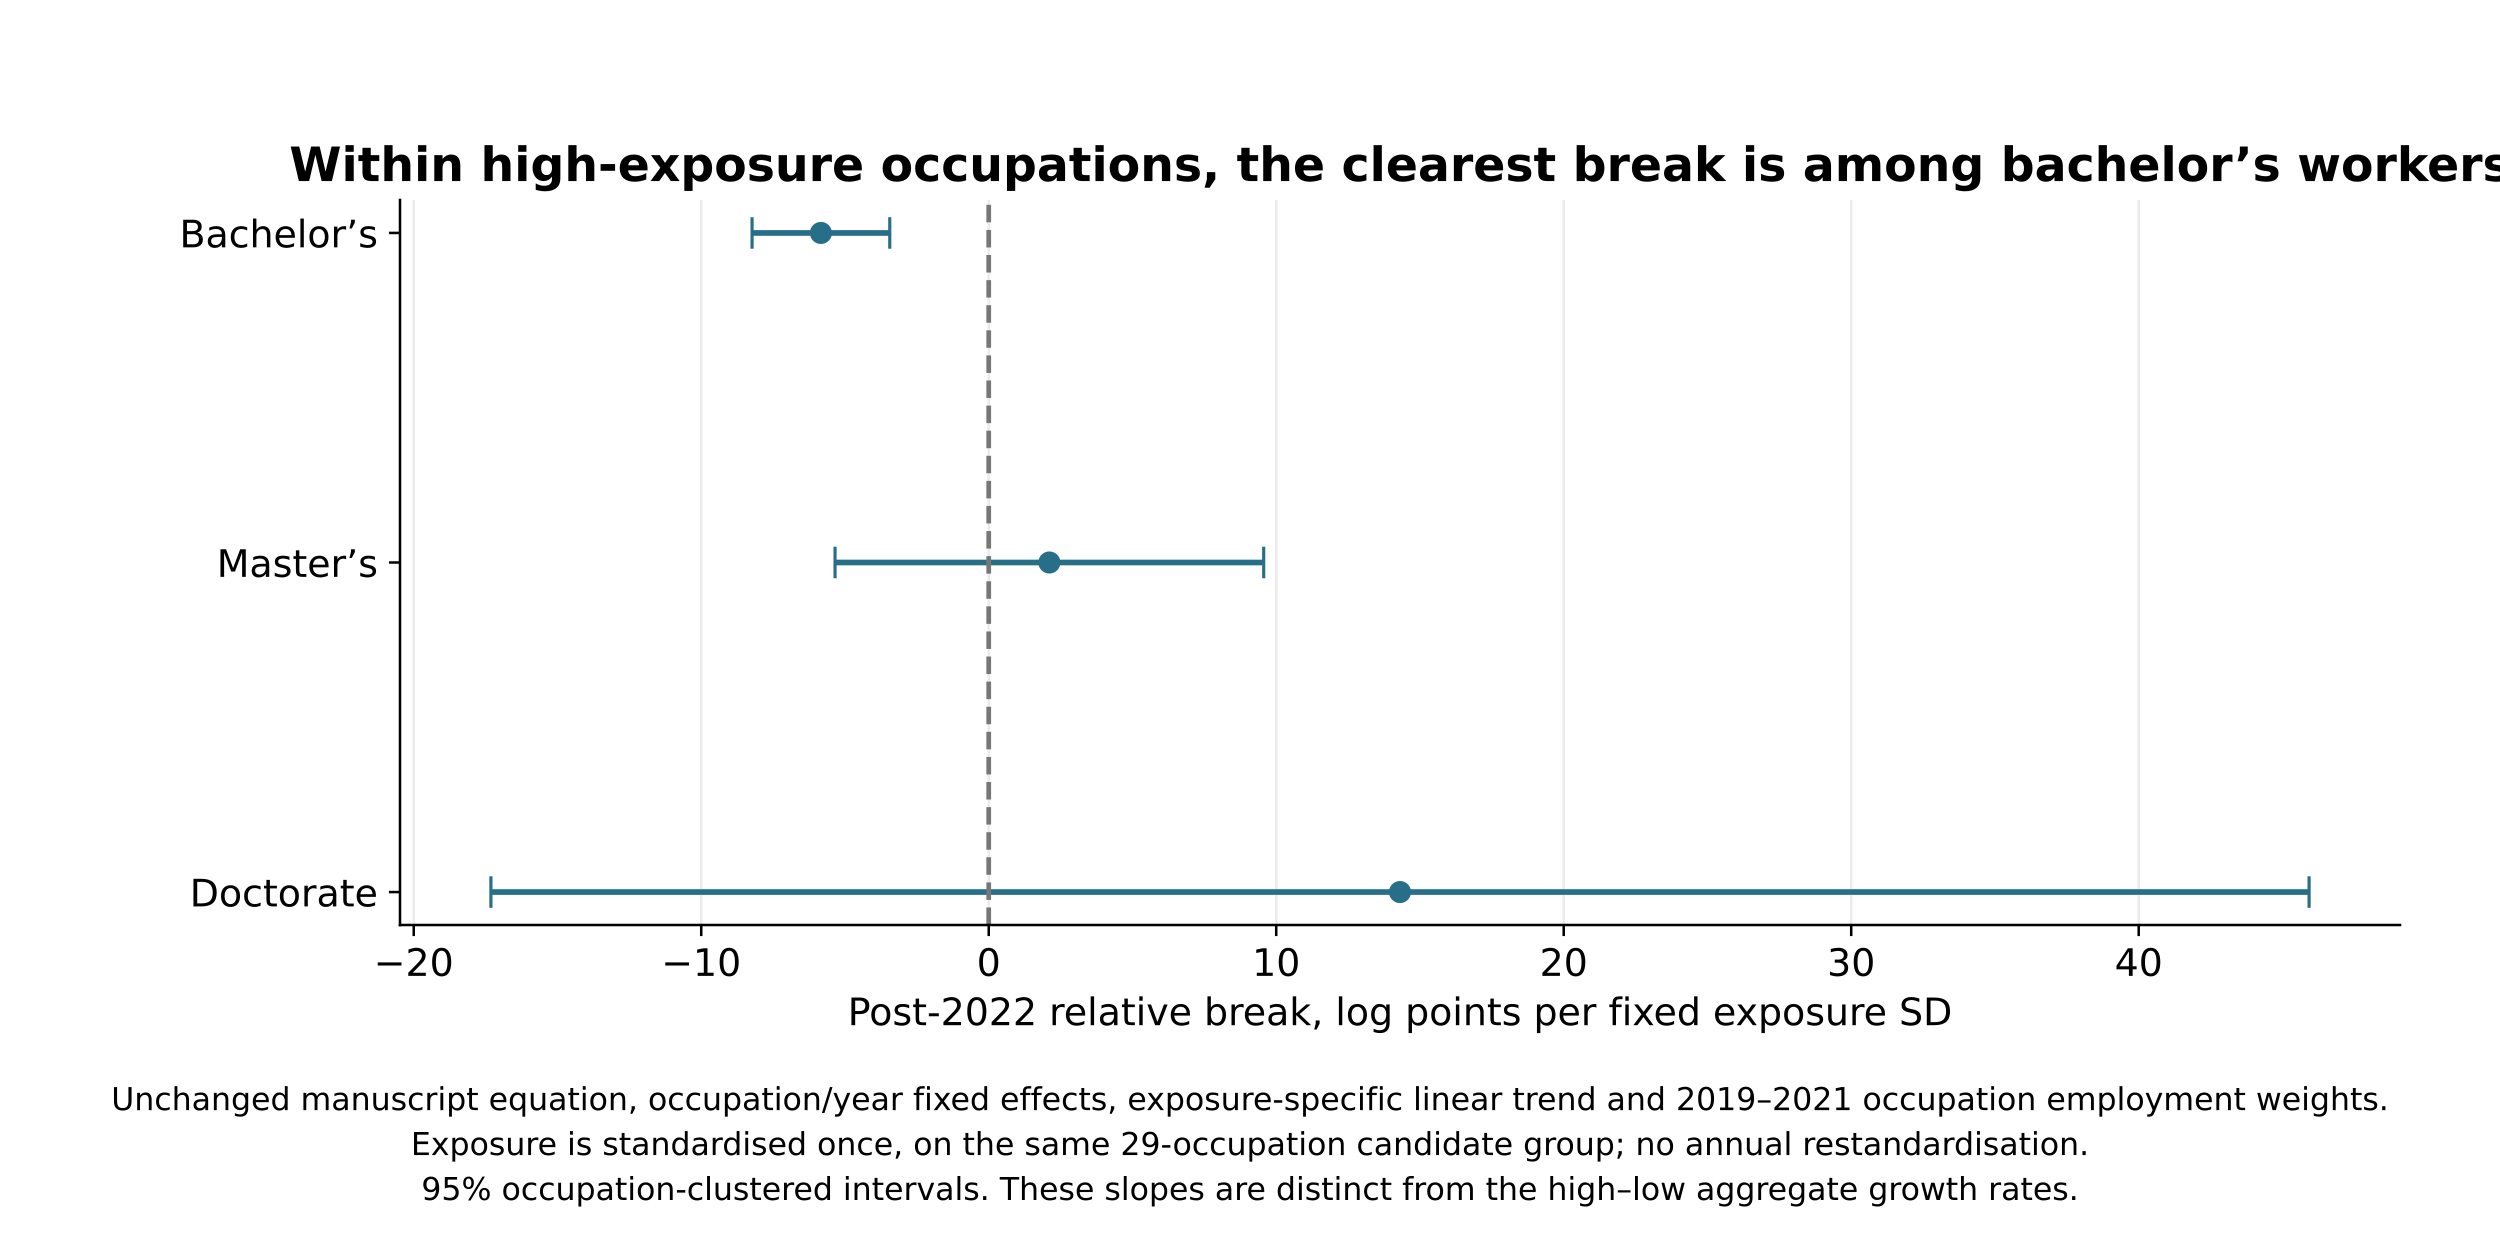
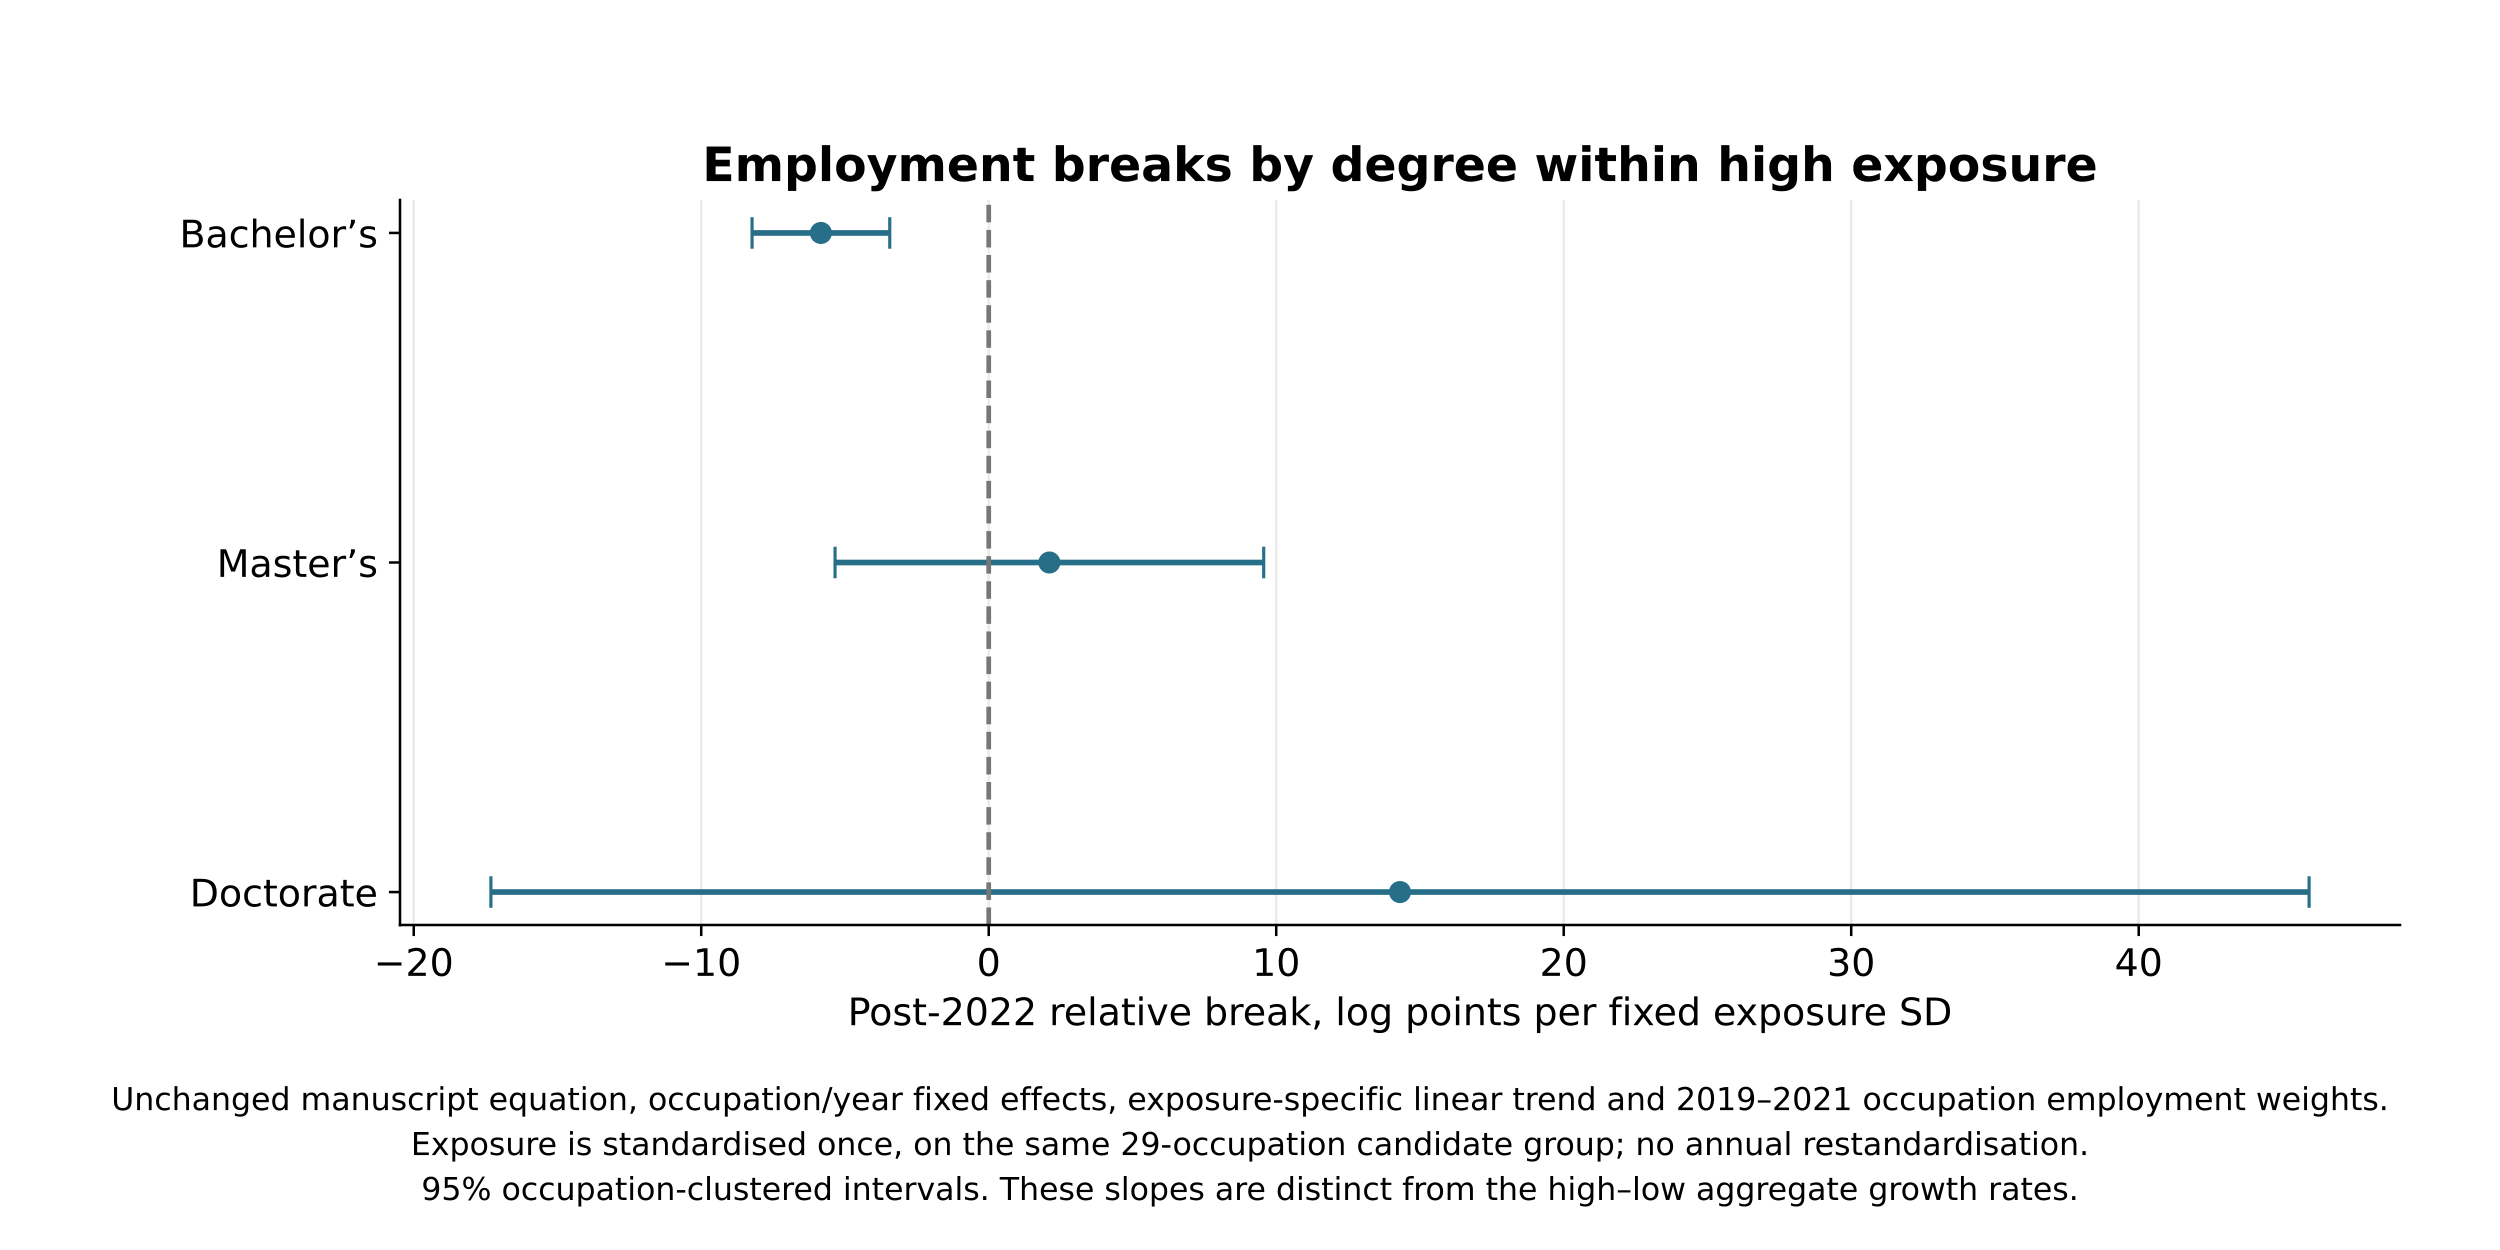
<svg xmlns="http://www.w3.org/2000/svg" xmlns:xlink="http://www.w3.org/1999/xlink" width="792pt" height="396pt" viewBox="0 0 792 396" version="1.1">
  <defs>
    <style type="text/css">*{stroke-linejoin: round; stroke-linecap: butt}</style>
  </defs>
  <g id="figure_1">
    <g id="patch_1">
      <path d="M 0 396  L 792 396  L 792 0  L 0 0  z " style="fill: #ffffff" />
    </g>
    <g id="axes_1">
      <g id="patch_2">
        <path d="M 126.72 293.04  L 760.32 293.04  L 760.32 63.36  L 126.72 63.36  z " style="fill: #ffffff" />
      </g>
      <g id="matplotlib.axis_1">
        <g id="xtick_1">
          <g id="line2d_1">
-             <path d="M 131.071 293.04  L 131.071 63.36  " clip-path="url(#pc0a3c4086f)" style="fill: none; stroke: #b0b0b0; stroke-opacity: 0.25; stroke-width: 0.8; stroke-linecap: square" />
+             <path d="M 131.071 293.04  L 131.071 63.36  " clip-path="url(#pcaa7dc146a)" style="fill: none; stroke: #b0b0b0; stroke-opacity: 0.25; stroke-width: 0.8; stroke-linecap: square" />
          </g>
          <g id="line2d_2">
            <defs>
-               <path id="m488558ce1e" d="M 0 0  L 0 3.5  " style="stroke: #000000; stroke-width: 0.8" />
+               <path id="me5d058c590" d="M 0 0  L 0 3.5  " style="stroke: #000000; stroke-width: 0.8" />
            </defs>
            <g>
-               <use xlink:href="#m488558ce1e" x="131.071" y="293.04" style="stroke: #000000; stroke-width: 0.8" />
+               <use xlink:href="#me5d058c590" x="131.071" y="293.04" style="stroke: #000000; stroke-width: 0.8" />
            </g>
          </g>
          <g id="text_1">
            <text style="font-size: 12px; font-family: 'DejaVu Sans'; text-anchor: middle" x="131.071" y="309.158" transform="rotate(-0 131.0707 309.1581)">−20</text>
          </g>
        </g>
        <g id="xtick_2">
          <g id="line2d_3">
-             <path d="M 222.149 293.04  L 222.149 63.36  " clip-path="url(#pc0a3c4086f)" style="fill: none; stroke: #b0b0b0; stroke-opacity: 0.25; stroke-width: 0.8; stroke-linecap: square" />
+             <path d="M 222.149 293.04  L 222.149 63.36  " clip-path="url(#pcaa7dc146a)" style="fill: none; stroke: #b0b0b0; stroke-opacity: 0.25; stroke-width: 0.8; stroke-linecap: square" />
          </g>
          <g id="line2d_4">
            <g>
-               <use xlink:href="#m488558ce1e" x="222.149" y="293.04" style="stroke: #000000; stroke-width: 0.8" />
+               <use xlink:href="#me5d058c590" x="222.149" y="293.04" style="stroke: #000000; stroke-width: 0.8" />
            </g>
          </g>
          <g id="text_2">
            <text style="font-size: 12px; font-family: 'DejaVu Sans'; text-anchor: middle" x="222.149" y="309.158" transform="rotate(-0 222.1493 309.1581)">−10</text>
          </g>
        </g>
        <g id="xtick_3">
          <g id="line2d_5">
-             <path d="M 313.228 293.04  L 313.228 63.36  " clip-path="url(#pc0a3c4086f)" style="fill: none; stroke: #b0b0b0; stroke-opacity: 0.25; stroke-width: 0.8; stroke-linecap: square" />
+             <path d="M 313.228 293.04  L 313.228 63.36  " clip-path="url(#pcaa7dc146a)" style="fill: none; stroke: #b0b0b0; stroke-opacity: 0.25; stroke-width: 0.8; stroke-linecap: square" />
          </g>
          <g id="line2d_6">
            <g>
-               <use xlink:href="#m488558ce1e" x="313.228" y="293.04" style="stroke: #000000; stroke-width: 0.8" />
+               <use xlink:href="#me5d058c590" x="313.228" y="293.04" style="stroke: #000000; stroke-width: 0.8" />
            </g>
          </g>
          <g id="text_3">
            <text style="font-size: 12px; font-family: 'DejaVu Sans'; text-anchor: middle" x="313.228" y="309.158" transform="rotate(-0 313.2279 309.1581)">0</text>
          </g>
        </g>
        <g id="xtick_4">
          <g id="line2d_7">
-             <path d="M 404.306 293.04  L 404.306 63.36  " clip-path="url(#pc0a3c4086f)" style="fill: none; stroke: #b0b0b0; stroke-opacity: 0.25; stroke-width: 0.8; stroke-linecap: square" />
+             <path d="M 404.306 293.04  L 404.306 63.36  " clip-path="url(#pcaa7dc146a)" style="fill: none; stroke: #b0b0b0; stroke-opacity: 0.25; stroke-width: 0.8; stroke-linecap: square" />
          </g>
          <g id="line2d_8">
            <g>
-               <use xlink:href="#m488558ce1e" x="404.306" y="293.04" style="stroke: #000000; stroke-width: 0.8" />
+               <use xlink:href="#me5d058c590" x="404.306" y="293.04" style="stroke: #000000; stroke-width: 0.8" />
            </g>
          </g>
          <g id="text_4">
            <text style="font-size: 12px; font-family: 'DejaVu Sans'; text-anchor: middle" x="404.306" y="309.158" transform="rotate(-0 404.3065 309.1581)">10</text>
          </g>
        </g>
        <g id="xtick_5">
          <g id="line2d_9">
-             <path d="M 495.385 293.04  L 495.385 63.36  " clip-path="url(#pc0a3c4086f)" style="fill: none; stroke: #b0b0b0; stroke-opacity: 0.25; stroke-width: 0.8; stroke-linecap: square" />
+             <path d="M 495.385 293.04  L 495.385 63.36  " clip-path="url(#pcaa7dc146a)" style="fill: none; stroke: #b0b0b0; stroke-opacity: 0.25; stroke-width: 0.8; stroke-linecap: square" />
          </g>
          <g id="line2d_10">
            <g>
-               <use xlink:href="#m488558ce1e" x="495.385" y="293.04" style="stroke: #000000; stroke-width: 0.8" />
+               <use xlink:href="#me5d058c590" x="495.385" y="293.04" style="stroke: #000000; stroke-width: 0.8" />
            </g>
          </g>
          <g id="text_5">
            <text style="font-size: 12px; font-family: 'DejaVu Sans'; text-anchor: middle" x="495.385" y="309.158" transform="rotate(-0 495.385 309.1581)">20</text>
          </g>
        </g>
        <g id="xtick_6">
          <g id="line2d_11">
-             <path d="M 586.464 293.04  L 586.464 63.36  " clip-path="url(#pc0a3c4086f)" style="fill: none; stroke: #b0b0b0; stroke-opacity: 0.25; stroke-width: 0.8; stroke-linecap: square" />
+             <path d="M 586.464 293.04  L 586.464 63.36  " clip-path="url(#pcaa7dc146a)" style="fill: none; stroke: #b0b0b0; stroke-opacity: 0.25; stroke-width: 0.8; stroke-linecap: square" />
          </g>
          <g id="line2d_12">
            <g>
-               <use xlink:href="#m488558ce1e" x="586.464" y="293.04" style="stroke: #000000; stroke-width: 0.8" />
+               <use xlink:href="#me5d058c590" x="586.464" y="293.04" style="stroke: #000000; stroke-width: 0.8" />
            </g>
          </g>
          <g id="text_6">
            <text style="font-size: 12px; font-family: 'DejaVu Sans'; text-anchor: middle" x="586.464" y="309.158" transform="rotate(-0 586.4636 309.1581)">30</text>
          </g>
        </g>
        <g id="xtick_7">
          <g id="line2d_13">
-             <path d="M 677.542 293.04  L 677.542 63.36  " clip-path="url(#pc0a3c4086f)" style="fill: none; stroke: #b0b0b0; stroke-opacity: 0.25; stroke-width: 0.8; stroke-linecap: square" />
+             <path d="M 677.542 293.04  L 677.542 63.36  " clip-path="url(#pcaa7dc146a)" style="fill: none; stroke: #b0b0b0; stroke-opacity: 0.25; stroke-width: 0.8; stroke-linecap: square" />
          </g>
          <g id="line2d_14">
            <g>
-               <use xlink:href="#m488558ce1e" x="677.542" y="293.04" style="stroke: #000000; stroke-width: 0.8" />
+               <use xlink:href="#me5d058c590" x="677.542" y="293.04" style="stroke: #000000; stroke-width: 0.8" />
            </g>
          </g>
          <g id="text_7">
            <text style="font-size: 12px; font-family: 'DejaVu Sans'; text-anchor: middle" x="677.542" y="309.158" transform="rotate(-0 677.5422 309.1581)">40</text>
          </g>
        </g>
        <g id="text_8">
          <text style="font-size: 12px; font-family: 'DejaVu Sans'; text-anchor: middle" x="443.52" y="324.772" transform="rotate(-0 443.52 324.7719)">Post-2022 relative break, log points per fixed exposure SD</text>
        </g>
      </g>
      <g id="matplotlib.axis_2">
        <g id="ytick_1">
          <g id="line2d_15">
            <defs>
-               <path id="mecea721e9c" d="M 0 0  L -3.5 0  " style="stroke: #000000; stroke-width: 0.8" />
+               <path id="mfb0ce3c8c7" d="M 0 0  L -3.5 0  " style="stroke: #000000; stroke-width: 0.8" />
            </defs>
            <g>
-               <use xlink:href="#mecea721e9c" x="126.72" y="73.8" style="stroke: #000000; stroke-width: 0.8" />
+               <use xlink:href="#mfb0ce3c8c7" x="126.72" y="73.8" style="stroke: #000000; stroke-width: 0.8" />
            </g>
          </g>
          <g id="text_9">
            <text style="font-size: 12px; font-family: 'DejaVu Sans'; text-anchor: end" x="119.72" y="78.359" transform="rotate(-0 119.72 78.35906)">Bachelor’s</text>
          </g>
        </g>
        <g id="ytick_2">
          <g id="line2d_16">
            <g>
-               <use xlink:href="#mecea721e9c" x="126.72" y="178.2" style="stroke: #000000; stroke-width: 0.8" />
+               <use xlink:href="#mfb0ce3c8c7" x="126.72" y="178.2" style="stroke: #000000; stroke-width: 0.8" />
            </g>
          </g>
          <g id="text_10">
            <text style="font-size: 12px; font-family: 'DejaVu Sans'; text-anchor: end" x="119.72" y="182.759" transform="rotate(-0 119.72 182.7591)">Master’s</text>
          </g>
        </g>
        <g id="ytick_3">
          <g id="line2d_17">
            <g>
-               <use xlink:href="#mecea721e9c" x="126.72" y="282.6" style="stroke: #000000; stroke-width: 0.8" />
+               <use xlink:href="#mfb0ce3c8c7" x="126.72" y="282.6" style="stroke: #000000; stroke-width: 0.8" />
            </g>
          </g>
          <g id="text_11">
            <text style="font-size: 12px; font-family: 'DejaVu Sans'; text-anchor: end" x="119.72" y="287.159" transform="rotate(-0 119.72 287.1591)">Doctorate</text>
          </g>
        </g>
      </g>
      <g id="LineCollection_1">
-         <path d="M 238.253 73.8  L 281.875 73.8  " clip-path="url(#pc0a3c4086f)" style="fill: none; stroke: #276e88; stroke-width: 1.8" />
-         <path d="M 264.543 178.2  L 400.341 178.2  " clip-path="url(#pc0a3c4086f)" style="fill: none; stroke: #276e88; stroke-width: 1.8" />
-         <path d="M 155.52 282.6  L 731.52 282.6  " clip-path="url(#pc0a3c4086f)" style="fill: none; stroke: #276e88; stroke-width: 1.8" />
+         <path d="M 238.253 73.8  L 281.875 73.8  " clip-path="url(#pcaa7dc146a)" style="fill: none; stroke: #276e88; stroke-width: 1.8" />
+         <path d="M 264.543 178.2  L 400.341 178.2  " clip-path="url(#pcaa7dc146a)" style="fill: none; stroke: #276e88; stroke-width: 1.8" />
+         <path d="M 155.52 282.6  L 731.52 282.6  " clip-path="url(#pcaa7dc146a)" style="fill: none; stroke: #276e88; stroke-width: 1.8" />
      </g>
      <g id="line2d_18">
        <defs>
-           <path id="m8c7a58bd27" d="M 0 5  L 0 -5  " style="stroke: #276e88" />
+           <path id="m6c75aa33ea" d="M 0 5  L 0 -5  " style="stroke: #276e88" />
        </defs>
-         <g clip-path="url(#pc0a3c4086f)">
-           <use xlink:href="#m8c7a58bd27" x="238.253" y="73.8" style="fill: #276e88; stroke: #276e88" />
-           <use xlink:href="#m8c7a58bd27" x="264.543" y="178.2" style="fill: #276e88; stroke: #276e88" />
-           <use xlink:href="#m8c7a58bd27" x="155.52" y="282.6" style="fill: #276e88; stroke: #276e88" />
+         <g clip-path="url(#pcaa7dc146a)">
+           <use xlink:href="#m6c75aa33ea" x="238.253" y="73.8" style="fill: #276e88; stroke: #276e88" />
+           <use xlink:href="#m6c75aa33ea" x="264.543" y="178.2" style="fill: #276e88; stroke: #276e88" />
+           <use xlink:href="#m6c75aa33ea" x="155.52" y="282.6" style="fill: #276e88; stroke: #276e88" />
        </g>
      </g>
      <g id="line2d_19">
-         <g clip-path="url(#pc0a3c4086f)">
-           <use xlink:href="#m8c7a58bd27" x="281.875" y="73.8" style="fill: #276e88; stroke: #276e88" />
-           <use xlink:href="#m8c7a58bd27" x="400.341" y="178.2" style="fill: #276e88; stroke: #276e88" />
-           <use xlink:href="#m8c7a58bd27" x="731.52" y="282.6" style="fill: #276e88; stroke: #276e88" />
+         <g clip-path="url(#pcaa7dc146a)">
+           <use xlink:href="#m6c75aa33ea" x="281.875" y="73.8" style="fill: #276e88; stroke: #276e88" />
+           <use xlink:href="#m6c75aa33ea" x="400.341" y="178.2" style="fill: #276e88; stroke: #276e88" />
+           <use xlink:href="#m6c75aa33ea" x="731.52" y="282.6" style="fill: #276e88; stroke: #276e88" />
        </g>
      </g>
      <g id="line2d_20">
-         <path d="M 313.228 293.04  L 313.228 63.36  " clip-path="url(#pc0a3c4086f)" style="fill: none; stroke-dasharray: 5.55,2.4; stroke-dashoffset: 0; stroke: #777777; stroke-width: 1.5" />
+         <path d="M 313.228 293.04  L 313.228 63.36  " clip-path="url(#pcaa7dc146a)" style="fill: none; stroke-dasharray: 5.55,2.4; stroke-dashoffset: 0; stroke: #777777; stroke-width: 1.5" />
      </g>
      <g id="line2d_21">
        <defs>
-           <path id="m2d2673ab8e" d="M 0 3  C 0.796 3 1.559 2.684 2.121 2.121  C 2.684 1.559 3 0.796 3 0  C 3 -0.796 2.684 -1.559 2.121 -2.121  C 1.559 -2.684 0.796 -3 0 -3  C -0.796 -3 -1.559 -2.684 -2.121 -2.121  C -2.684 -1.559 -3 -0.796 -3 0  C -3 0.796 -2.684 1.559 -2.121 2.121  C -1.559 2.684 -0.796 3 0 3  z " style="stroke: #276e88" />
+           <path id="me5d0ce1cc9" d="M 0 3  C 0.796 3 1.559 2.684 2.121 2.121  C 2.684 1.559 3 0.796 3 0  C 3 -0.796 2.684 -1.559 2.121 -2.121  C 1.559 -2.684 0.796 -3 0 -3  C -0.796 -3 -1.559 -2.684 -2.121 -2.121  C -2.684 -1.559 -3 -0.796 -3 0  C -3 0.796 -2.684 1.559 -2.121 2.121  C -1.559 2.684 -0.796 3 0 3  z " style="stroke: #276e88" />
        </defs>
-         <g clip-path="url(#pc0a3c4086f)">
-           <use xlink:href="#m2d2673ab8e" x="260.064" y="73.8" style="fill: #276e88; stroke: #276e88" />
-           <use xlink:href="#m2d2673ab8e" x="332.442" y="178.2" style="fill: #276e88; stroke: #276e88" />
-           <use xlink:href="#m2d2673ab8e" x="443.52" y="282.6" style="fill: #276e88; stroke: #276e88" />
+         <g clip-path="url(#pcaa7dc146a)">
+           <use xlink:href="#me5d0ce1cc9" x="260.064" y="73.8" style="fill: #276e88; stroke: #276e88" />
+           <use xlink:href="#me5d0ce1cc9" x="332.442" y="178.2" style="fill: #276e88; stroke: #276e88" />
+           <use xlink:href="#me5d0ce1cc9" x="443.52" y="282.6" style="fill: #276e88; stroke: #276e88" />
        </g>
      </g>
      <g id="patch_3">
        <path d="M 126.72 293.04  L 126.72 63.36  " style="fill: none; stroke: #000000; stroke-width: 0.8; stroke-linejoin: miter; stroke-linecap: square" />
      </g>
      <g id="patch_4">
        <path d="M 126.72 293.04  L 760.32 293.04  " style="fill: none; stroke: #000000; stroke-width: 0.8; stroke-linejoin: miter; stroke-linecap: square" />
      </g>
      <g id="text_12">
-         <text style="font-weight: 700; font-size: 15px; font-family: 'DejaVu Sans'; text-anchor: middle" x="443.52" y="57.36" transform="rotate(-0 443.52 57.36)">Within high-exposure occupations, the clearest break is among bachelor’s workers</text>
+         <text style="font-weight: 700; font-size: 15px; font-family: 'DejaVu Sans'; text-anchor: middle" x="443.52" y="57.36" transform="rotate(-0 443.52 57.36)">Employment breaks by degree within high exposure</text>
      </g>
    </g>
    <g id="text_13">
      <text style="font-size: 10px; font-family: 'DejaVu Sans'" transform="translate(35.22969 351.6856)">Unchanged manuscript equation, occupation/year fixed effects, exposure-specific linear trend and 2019–2021 occupation employment weights.</text>
      <text style="font-size: 10px; font-family: 'DejaVu Sans'" transform="translate(130.1773 365.9228)">Exposure is standardised once, on the same 29-occupation candidate group; no annual restandardisation.</text>
      <text style="font-size: 10px; font-family: 'DejaVu Sans'" transform="translate(133.4773 380.16)">95% occupation-clustered intervals. These slopes are distinct from the high–low aggregate growth rates.</text>
    </g>
  </g>
  <defs>
-     <clipPath id="pc0a3c4086f">
+     <clipPath id="pcaa7dc146a">
      <rect x="126.72" y="63.36" width="633.6" height="229.68" />
    </clipPath>
  </defs>
</svg>
